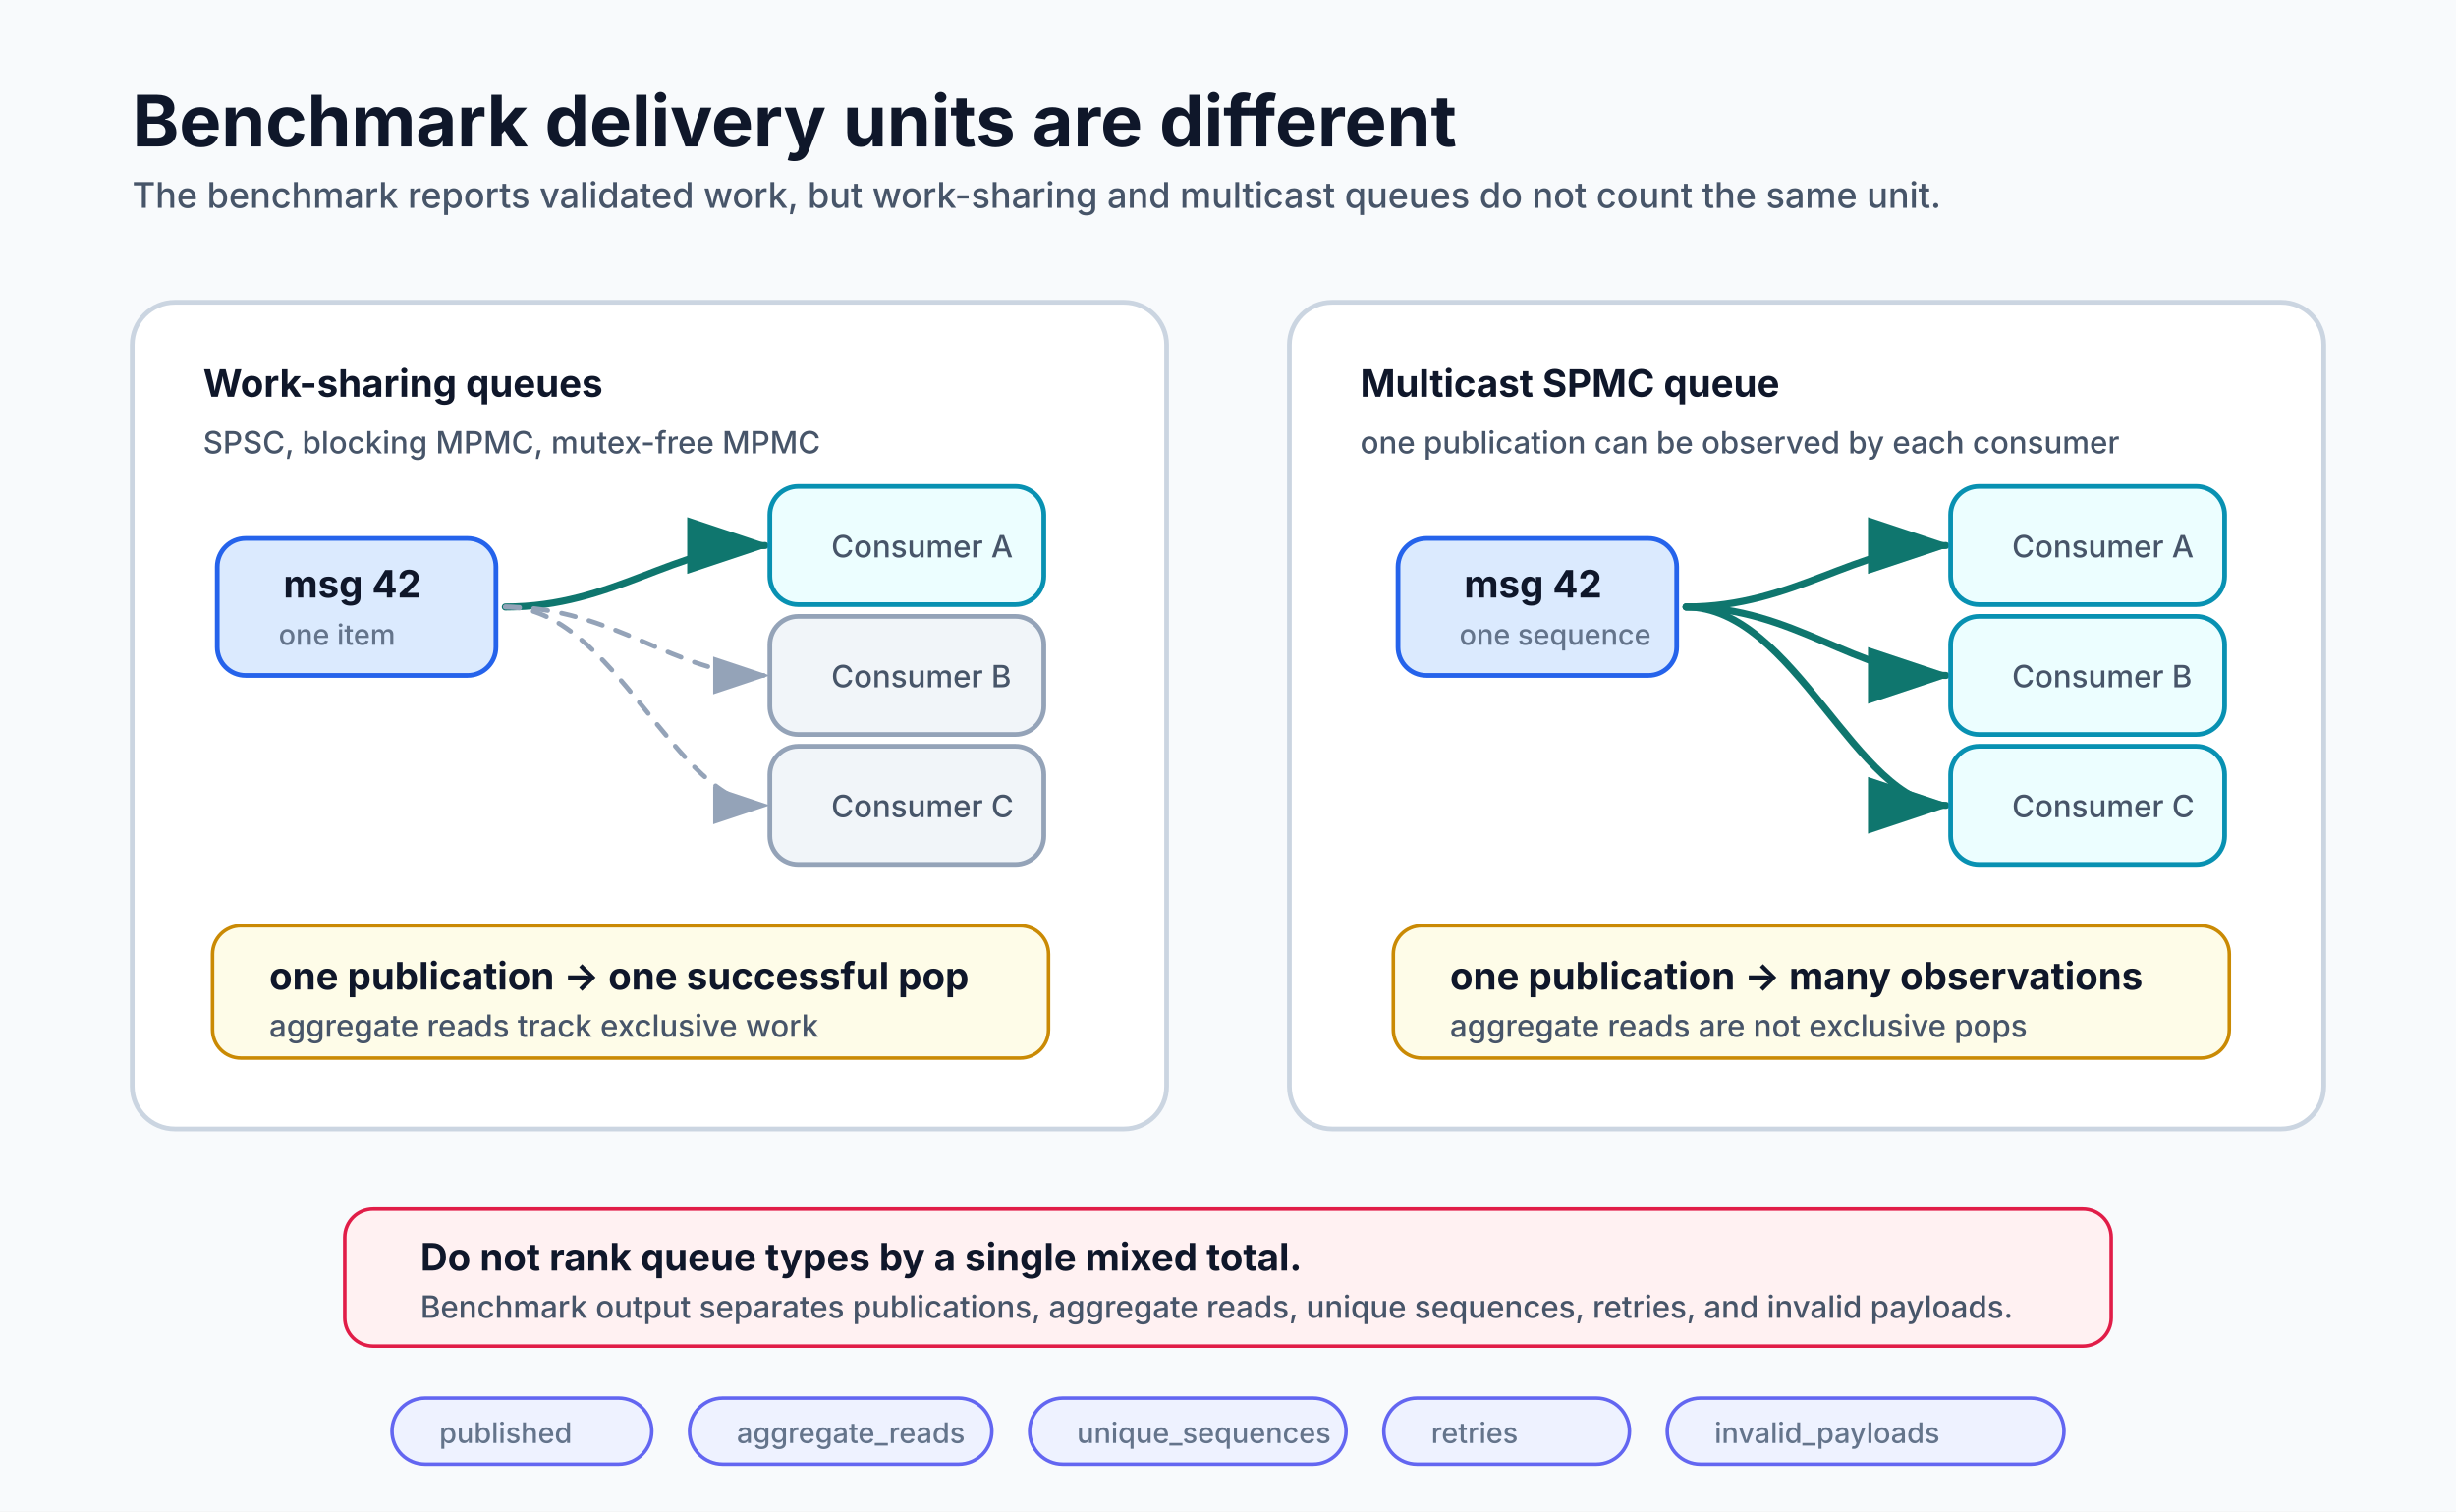
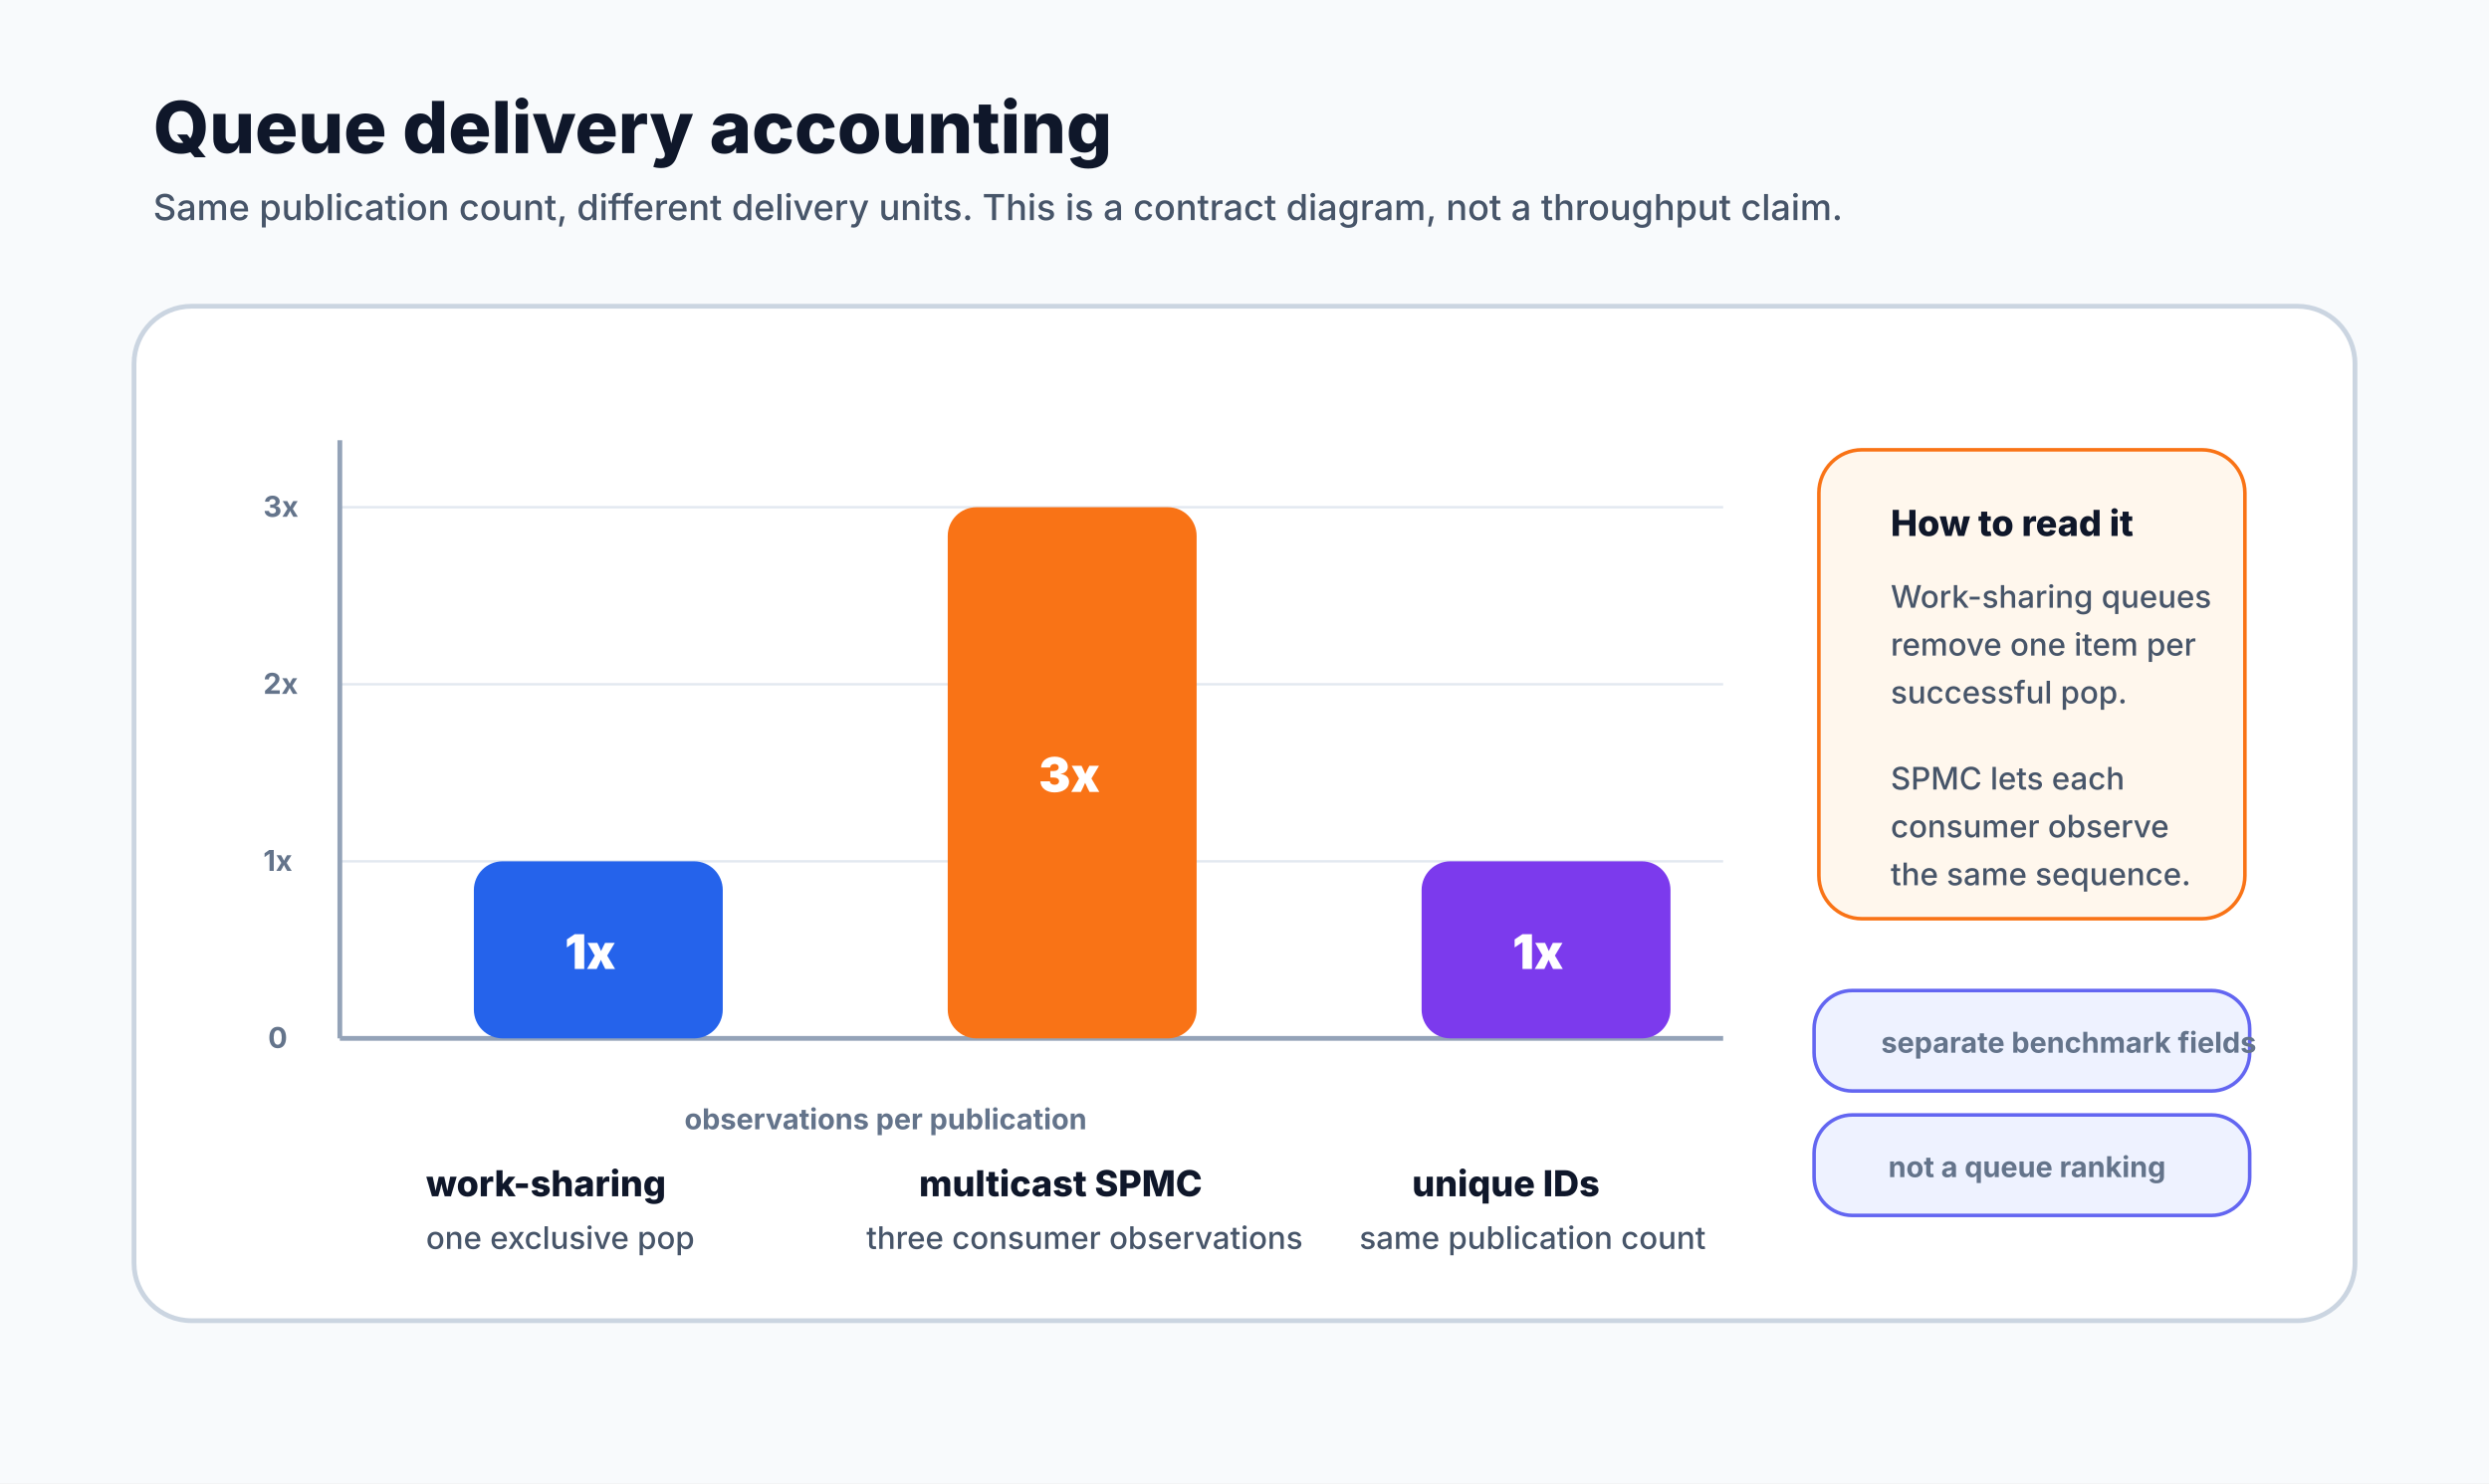
- <svg xmlns="http://www.w3.org/2000/svg" width="1040" height="640" viewBox="0 0 1040 640" role="img" aria-labelledby="title desc">
-   <style>
-     .bg { fill: #f8fafc; }
-     .panel { fill: #ffffff; stroke: #cbd5e1; stroke-width: 2; rx: 18; }
-     .title { fill: #0f172a; font: 700 30px system-ui, -apple-system, BlinkMacSystemFont, "Segoe UI", sans-serif; }
-     .subtitle { fill: #475569; font: 500 15px system-ui, -apple-system, BlinkMacSystemFont, "Segoe UI", sans-serif; }
-     .label { fill: #0f172a; font: 700 16px system-ui, -apple-system, BlinkMacSystemFont, "Segoe UI", sans-serif; }
-     .small { fill: #475569; font: 500 13px system-ui, -apple-system, BlinkMacSystemFont, "Segoe UI", sans-serif; }
-     .tiny { fill: #64748b; font: 500 12px system-ui, -apple-system, BlinkMacSystemFont, "Segoe UI", sans-serif; }
-     .pub { fill: #dbeafe; stroke: #2563eb; stroke-width: 2; rx: 12; }
-     .consumer { fill: #ecfeff; stroke: #0891b2; stroke-width: 2; rx: 12; }
-     .inactive { fill: #f1f5f9; stroke: #94a3b8; stroke-width: 2; rx: 12; }
-     .formula { fill: #fefce8; stroke: #ca8a04; stroke-width: 1.5; rx: 12; }
-     .warn { fill: #fff1f2; stroke: #e11d48; stroke-width: 1.5; rx: 12; }
-     .chip { fill: #eef2ff; stroke: #6366f1; stroke-width: 1.5; rx: 14; }
-     .arrow { stroke: #0f766e; stroke-width: 3; fill: none; marker-end: url(#arrowhead); stroke-linecap: round; stroke-linejoin: round; }
-     .muted-arrow { stroke: #94a3b8; stroke-width: 2; fill: none; marker-end: url(#mutedhead); stroke-linecap: round; stroke-dasharray: 6 6; }
-   </style>
+ <svg xmlns="http://www.w3.org/2000/svg" width="1040" height="620" viewBox="0 0 1040 620" role="img" aria-labelledby="title desc">
  <defs>
-     <marker id="arrowhead" markerWidth="12" markerHeight="8" refX="11" refY="4" orient="auto">
-       <path d="M0,0 L12,4 L0,8 Z" fill="#0f766e" />
-     </marker>
-     <marker id="mutedhead" markerWidth="12" markerHeight="8" refX="11" refY="4" orient="auto">
-       <path d="M0,0 L12,4 L0,8 Z" fill="#94a3b8" />
-     </marker>
+     <style>
+       text { font-family: Inter, Arial, Helvetica, sans-serif; }
+       .bg { fill: #f8fafc; }
+       .card { fill: #ffffff; stroke: #cbd5e1; stroke-width: 2; }
+       .title { fill: #0f172a; font-size: 30px; font-weight: 800; }
+       .subtitle { fill: #475569; font-size: 15px; font-weight: 500; }
+       .axis { stroke: #94a3b8; stroke-width: 2; }
+       .grid { stroke: #e2e8f0; stroke-width: 1; }
+       .bar-work { fill: #2563eb; }
+       .bar-spmc { fill: #f97316; }
+       .bar-unique { fill: #7c3aed; }
+       .label { fill: #0f172a; font-size: 15px; font-weight: 800; }
+       .body { fill: #475569; font-size: 13px; font-weight: 500; }
+       .small { fill: #64748b; font-size: 12px; font-weight: 700; }
+       .value { fill: #ffffff; font-size: 20px; font-weight: 900; }
+       .note { fill: #fff7ed; stroke: #f97316; stroke-width: 1.5; }
+       .chip { fill: #eef2ff; stroke: #6366f1; stroke-width: 1.5; }
+     </style>
  </defs>
-   <rect class="bg" width="1040" height="640" />
-   <text class="title" x="56" y="62">Benchmark delivery units are different</text>
-   <text class="subtitle" x="56" y="88">The benchmark reports validated work, but work-sharing and multicast queues do not count the same unit.</text>
-   <rect class="panel" x="56" y="128" width="438" height="350" />
-   <rect class="panel" x="546" y="128" width="438" height="350" />
-   <text class="label" x="86" y="168">Work-sharing queues</text>
-   <text class="small" x="86" y="192">SPSC, blocking MPMC, mutex-free MPMC</text>
-   <rect class="pub" x="92" y="228" width="118" height="58" />
-   <text class="label" x="120" y="253">msg 42</text>
-   <text class="tiny" x="118" y="273">one item</text>
-   <path class="arrow" d="M214 257 C260 257 286 231 324 231" />
-   <path class="muted-arrow" d="M214 257 C260 257 286 286 324 286" />
-   <path class="muted-arrow" d="M214 257 C260 257 286 341 324 341" />
-   <rect class="consumer" x="326" y="206" width="116" height="50" />
-   <text class="small" x="352" y="236">Consumer A</text>
-   <rect class="inactive" x="326" y="261" width="116" height="50" />
-   <text class="small" x="352" y="291">Consumer B</text>
-   <rect class="inactive" x="326" y="316" width="116" height="50" />
-   <text class="small" x="352" y="346">Consumer C</text>
-   <rect class="formula" x="90" y="392" width="354" height="56" />
-   <text class="label" x="114" y="419">one publication -&gt; one successful pop</text>
-   <text class="small" x="114" y="439">aggregate reads track exclusive work</text>
-   <text class="label" x="576" y="168">Multicast SPMC queue</text>
-   <text class="small" x="576" y="192">one publication can be observed by each consumer</text>
-   <rect class="pub" x="592" y="228" width="118" height="58" />
-   <text class="label" x="620" y="253">msg 42</text>
-   <text class="tiny" x="618" y="273">one sequence</text>
-   <path class="arrow" d="M714 257 C760 257 786 231 824 231" />
-   <path class="arrow" d="M714 257 C760 257 786 286 824 286" />
-   <path class="arrow" d="M714 257 C760 257 786 341 824 341" />
-   <rect class="consumer" x="826" y="206" width="116" height="50" />
-   <text class="small" x="852" y="236">Consumer A</text>
-   <rect class="consumer" x="826" y="261" width="116" height="50" />
-   <text class="small" x="852" y="291">Consumer B</text>
-   <rect class="consumer" x="826" y="316" width="116" height="50" />
-   <text class="small" x="852" y="346">Consumer C</text>
-   <rect class="formula" x="590" y="392" width="354" height="56" />
-   <text class="label" x="614" y="419">one publication -&gt; many observations</text>
-   <text class="small" x="614" y="439">aggregate reads are not exclusive pops</text>
-   <rect class="warn" x="146" y="512" width="748" height="58" />
-   <text class="label" x="178" y="538">Do not rank queue types by a single mixed total.</text>
-   <text class="small" x="178" y="558">Benchmark output separates publications, aggregate reads, unique sequences, retries, and invalid payloads.</text>
-   <g aria-label="Benchmark output fields">
-     <rect class="chip" x="166" y="592" width="110" height="28" />
-     <text class="tiny" x="186" y="611">published</text>
-     <rect class="chip" x="292" y="592" width="128" height="28" />
-     <text class="tiny" x="312" y="611">aggregate_reads</text>
-     <rect class="chip" x="436" y="592" width="134" height="28" />
-     <text class="tiny" x="456" y="611">unique_sequences</text>
-     <rect class="chip" x="586" y="592" width="104" height="28" />
-     <text class="tiny" x="606" y="611">retries</text>
-     <rect class="chip" x="706" y="592" width="168" height="28" />
-     <text class="tiny" x="726" y="611">invalid_payloads</text>
+   <rect class="bg" width="1040" height="620" />
+   <text class="title" x="64" y="64">Queue delivery accounting</text>
+   <text class="subtitle" x="64" y="92">Same publication count, different delivery units. This is a contract diagram, not a throughput claim.</text>
+   <rect class="card" x="56" y="128" width="928" height="424" rx="24" />
+   <g aria-label="Chart area">
+     <line class="grid" x1="142" y1="212" x2="720" y2="212" />
+     <line class="grid" x1="142" y1="286" x2="720" y2="286" />
+     <line class="grid" x1="142" y1="360" x2="720" y2="360" />
+     <line class="axis" x1="142" y1="434" x2="720" y2="434" />
+     <line class="axis" x1="142" y1="184" x2="142" y2="434" />
+     <text class="small" x="112" y="438">0</text>
+     <text class="small" x="110" y="364">1x</text>
+     <text class="small" x="110" y="290">2x</text>
+     <text class="small" x="110" y="216">3x</text>
+     <text class="small" x="286" y="472">observations per publication</text>
+     <rect class="bar-work" x="198" y="360" width="104" height="74" rx="12" />
+     <text class="value" x="236" y="405">1x</text>
+     <text class="label" x="178" y="500">work-sharing</text>
+     <text class="body" x="178" y="522">one exclusive pop</text>
+     <rect class="bar-spmc" x="396" y="212" width="104" height="222" rx="12" />
+     <text class="value" x="434" y="331">3x</text>
+     <text class="label" x="384" y="500">multicast SPMC</text>
+     <text class="body" x="362" y="522">three consumer observations</text>
+     <rect class="bar-unique" x="594" y="360" width="104" height="74" rx="12" />
+     <text class="value" x="632" y="405">1x</text>
+     <text class="label" x="590" y="500">unique IDs</text>
+     <text class="body" x="568" y="522">same publication count</text>
+   </g>
+   <g aria-label="Explanation panel">
+     <rect class="note" x="760" y="188" width="178" height="196" rx="18" />
+     <text class="label" x="790" y="224">How to read it</text>
+     <text class="body" x="790" y="254">Work-sharing queues</text>
+     <text class="body" x="790" y="274">remove one item per</text>
+     <text class="body" x="790" y="294">successful pop.</text>
+     <text class="body" x="790" y="330">SPMC lets each</text>
+     <text class="body" x="790" y="350">consumer observe</text>
+     <text class="body" x="790" y="370">the same sequence.</text>
+     <rect class="chip" x="758" y="414" width="182" height="42" rx="16" />
+     <text class="small" x="786" y="440">separate benchmark fields</text>
+     <rect class="chip" x="758" y="466" width="182" height="42" rx="16" />
+     <text class="small" x="789" y="492">not a queue ranking</text>
  </g>
</svg>
